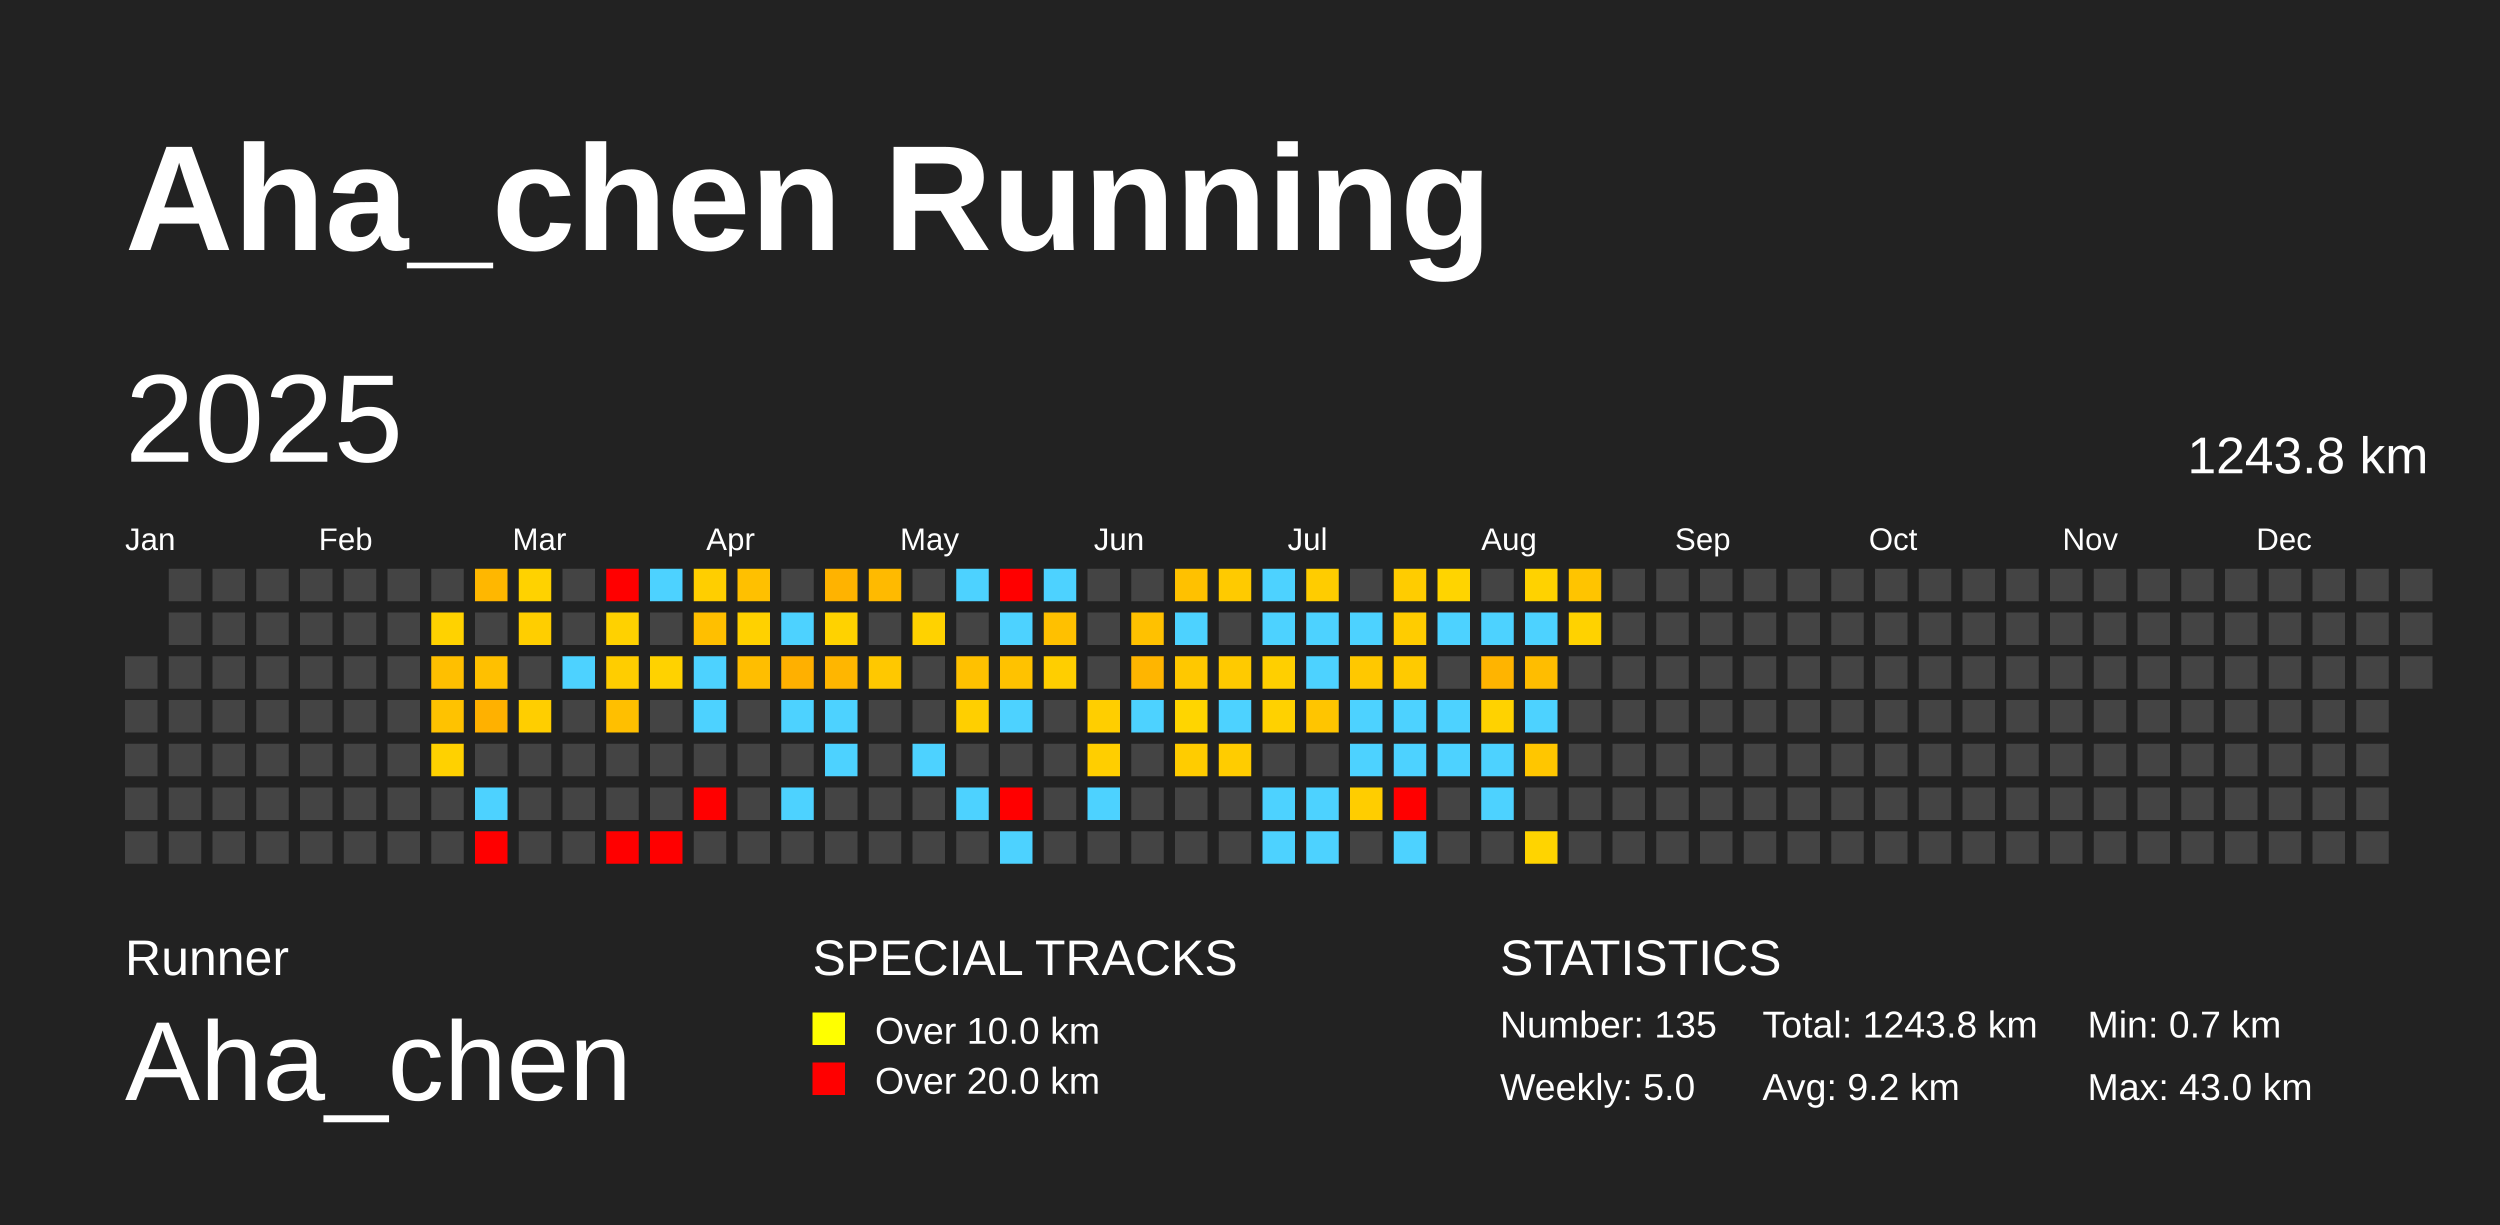
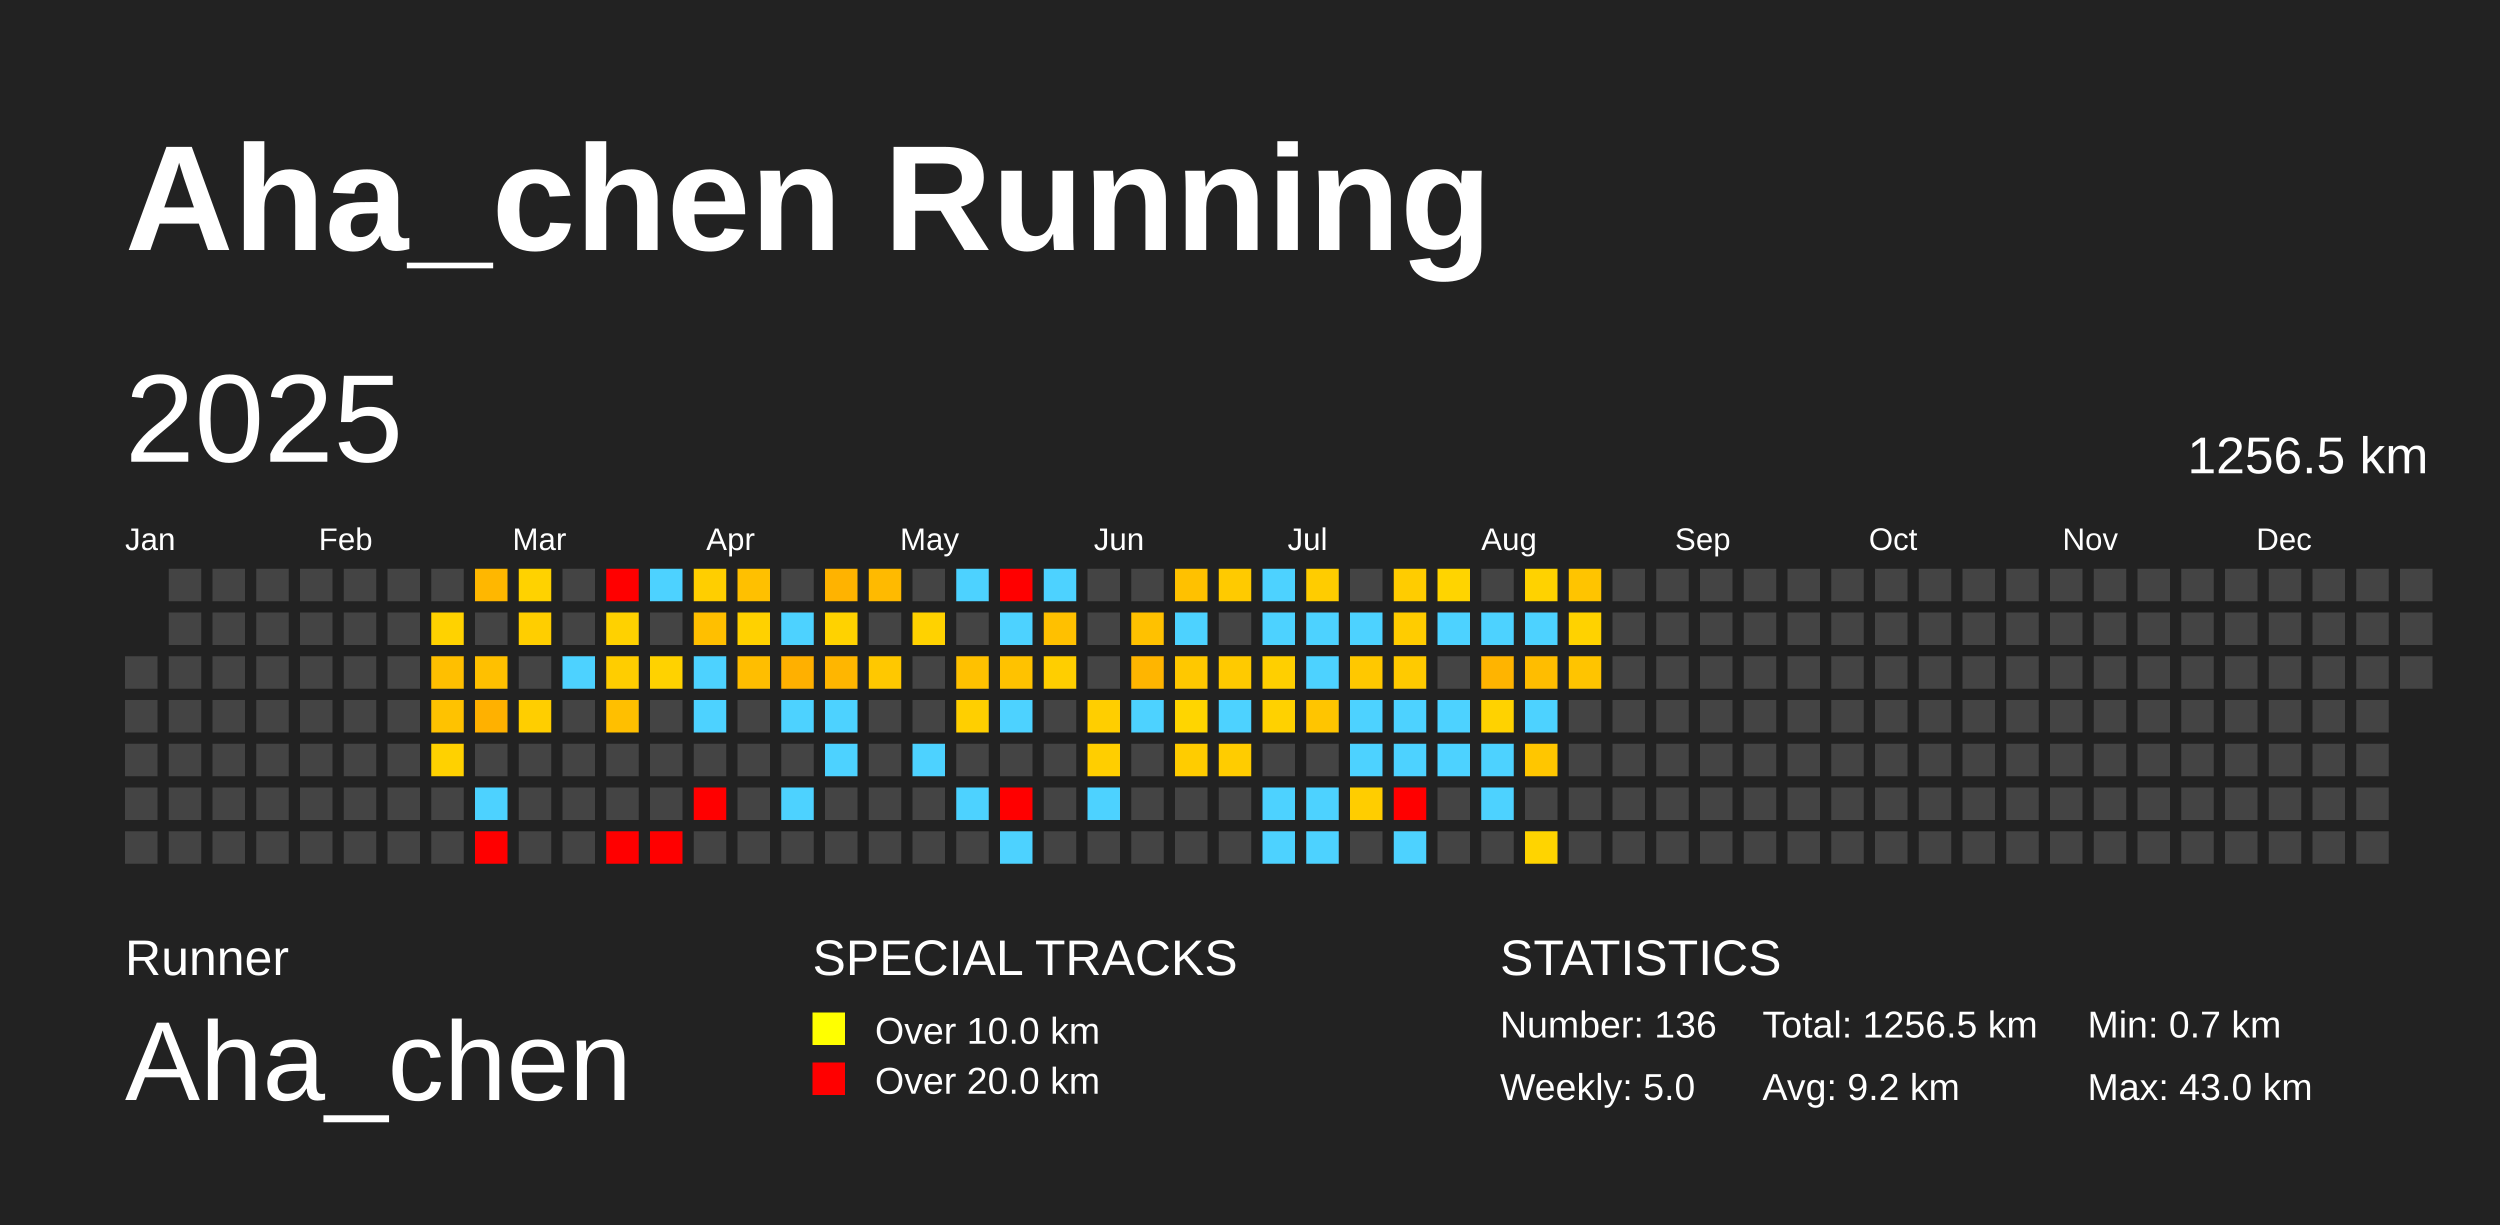
<svg xmlns="http://www.w3.org/2000/svg" baseProfile="full" height="98mm" version="1.1" viewBox="0,0,200,98" width="200mm">
  <defs />
  <rect fill="#222222" height="98" width="200" x="0" y="0" />
  <text fill="#FFFFFF" style="font-size:12px; font-family:Arial; font-weight:bold;" x="10" y="20">Aha_chen Running</text>
  <text fill="#FFFFFF" style="font-size:4px; font-family:Arial" x="10" y="78">Runner</text>
  <text fill="#FFFFFF" style="font-size:9px; font-family:Arial" x="10" y="88">Aha_chen</text>
  <text fill="#FFFFFF" style="font-size:4px; font-family:Arial" x="65" y="78">SPECIAL TRACKS</text>
  <rect fill="yellow" height="2.6" width="2.6" x="65" y="81" />
  <text fill="#FFFFFF" style="font-size:3px; font-family:Arial" x="70" y="83.5">Over 10.0 km</text>
  <rect fill="red" height="2.6" width="2.6" x="65" y="85" />
  <text fill="#FFFFFF" style="font-size:3px; font-family:Arial" x="70" y="87.5">Over 20.0 km</text>
  <text fill="#FFFFFF" style="font-size:4px; font-family:Arial" x="120" y="78">STATISTICS</text>
-   <text fill="#FFFFFF" style="font-size:3px; font-family:Arial" x="120" y="83">Number: 135</text>
+   <text fill="#FFFFFF" style="font-size:3px; font-family:Arial" x="120" y="83">Number: 136</text>
  <text fill="#FFFFFF" style="font-size:3px; font-family:Arial" x="120" y="88">Weekly: 5.0</text>
-   <text fill="#FFFFFF" style="font-size:3px; font-family:Arial" x="141" y="83">Total: 1243.8 km</text>
+   <text fill="#FFFFFF" style="font-size:3px; font-family:Arial" x="141" y="83">Total: 1256.5 km</text>
  <text fill="#FFFFFF" style="font-size:3px; font-family:Arial" x="141" y="88">Avg: 9.2 km</text>
  <text fill="#FFFFFF" style="font-size:3px; font-family:Arial" x="167" y="83">Min: 0.7 km</text>
  <text fill="#FFFFFF" style="font-size:3px; font-family:Arial" x="167" y="88">Max: 43.0 km</text>
  <text dominant-baseline="hanging" fill="#FFFFFF" style="font-size:10.0px; font-family:Arial;" x="10" y="30">2025</text>
-   <text dominant-baseline="hanging" fill="#FFFFFF" style="font-size:4.125px; font-family:Arial;" x="175" y="35">1243.8 km</text>
+   <text dominant-baseline="hanging" fill="#FFFFFF" style="font-size:4.125px; font-family:Arial;" x="175" y="35">1256.5 km</text>
  <text fill="#FFFFFF" style="font-size:2.5px; font-family:Arial" x="10.0" y="44">Jan</text>
  <text fill="#FFFFFF" style="font-size:2.5px; font-family:Arial" x="25.5" y="44">Feb</text>
  <text fill="#FFFFFF" style="font-size:2.5px; font-family:Arial" x="41.0" y="44">Mar</text>
  <text fill="#FFFFFF" style="font-size:2.5px; font-family:Arial" x="56.5" y="44">Apr</text>
  <text fill="#FFFFFF" style="font-size:2.5px; font-family:Arial" x="72.0" y="44">May</text>
  <text fill="#FFFFFF" style="font-size:2.5px; font-family:Arial" x="87.5" y="44">Jun</text>
  <text fill="#FFFFFF" style="font-size:2.5px; font-family:Arial" x="103.0" y="44">Jul</text>
  <text fill="#FFFFFF" style="font-size:2.5px; font-family:Arial" x="118.5" y="44">Aug</text>
  <text fill="#FFFFFF" style="font-size:2.5px; font-family:Arial" x="134.0" y="44">Sep</text>
  <text fill="#FFFFFF" style="font-size:2.5px; font-family:Arial" x="149.5" y="44">Oct</text>
  <text fill="#FFFFFF" style="font-size:2.5px; font-family:Arial" x="165.0" y="44">Nov</text>
  <text fill="#FFFFFF" style="font-size:2.5px; font-family:Arial" x="180.5" y="44">Dec</text>
  <rect fill="#444444" height="2.6" width="2.6" x="10.0" y="52.5" />
  <rect fill="#444444" height="2.6" width="2.6" x="10.0" y="56.0" />
  <rect fill="#444444" height="2.6" width="2.6" x="10.0" y="59.5" />
  <rect fill="#444444" height="2.6" width="2.6" x="10.0" y="63.0" />
  <rect fill="#444444" height="2.6" width="2.6" x="10.0" y="66.5" />
  <rect fill="#444444" height="2.6" width="2.6" x="13.5" y="45.5" />
  <rect fill="#444444" height="2.6" width="2.6" x="13.5" y="49.0" />
  <rect fill="#444444" height="2.6" width="2.6" x="13.5" y="52.5" />
  <rect fill="#444444" height="2.6" width="2.6" x="13.5" y="56.0" />
  <rect fill="#444444" height="2.6" width="2.6" x="13.5" y="59.5" />
  <rect fill="#444444" height="2.6" width="2.6" x="13.5" y="63.0" />
  <rect fill="#444444" height="2.6" width="2.6" x="13.5" y="66.5" />
  <rect fill="#444444" height="2.6" width="2.6" x="17.0" y="45.5" />
  <rect fill="#444444" height="2.6" width="2.6" x="17.0" y="49.0" />
  <rect fill="#444444" height="2.6" width="2.6" x="17.0" y="52.5" />
  <rect fill="#444444" height="2.6" width="2.6" x="17.0" y="56.0" />
  <rect fill="#444444" height="2.6" width="2.6" x="17.0" y="59.5" />
  <rect fill="#444444" height="2.6" width="2.6" x="17.0" y="63.0" />
  <rect fill="#444444" height="2.6" width="2.6" x="17.0" y="66.5" />
  <rect fill="#444444" height="2.6" width="2.6" x="20.5" y="45.5" />
  <rect fill="#444444" height="2.6" width="2.6" x="20.5" y="49.0" />
  <rect fill="#444444" height="2.6" width="2.6" x="20.5" y="52.5" />
  <rect fill="#444444" height="2.6" width="2.6" x="20.5" y="56.0" />
  <rect fill="#444444" height="2.6" width="2.6" x="20.5" y="59.5" />
  <rect fill="#444444" height="2.6" width="2.6" x="20.5" y="63.0" />
  <rect fill="#444444" height="2.6" width="2.6" x="20.5" y="66.5" />
  <rect fill="#444444" height="2.6" width="2.6" x="24.0" y="45.5" />
  <rect fill="#444444" height="2.6" width="2.6" x="24.0" y="49.0" />
  <rect fill="#444444" height="2.6" width="2.6" x="24.0" y="52.5" />
  <rect fill="#444444" height="2.6" width="2.6" x="24.0" y="56.0" />
  <rect fill="#444444" height="2.6" width="2.6" x="24.0" y="59.5" />
  <rect fill="#444444" height="2.6" width="2.6" x="24.0" y="63.0" />
  <rect fill="#444444" height="2.6" width="2.6" x="24.0" y="66.5" />
  <rect fill="#444444" height="2.6" width="2.6" x="27.5" y="45.5" />
  <rect fill="#444444" height="2.6" width="2.6" x="27.5" y="49.0" />
  <rect fill="#444444" height="2.6" width="2.6" x="27.5" y="52.5" />
  <rect fill="#444444" height="2.6" width="2.6" x="27.5" y="56.0" />
  <rect fill="#444444" height="2.6" width="2.6" x="27.5" y="59.5" />
  <rect fill="#444444" height="2.6" width="2.6" x="27.5" y="63.0" />
  <rect fill="#444444" height="2.6" width="2.6" x="27.5" y="66.5" />
  <rect fill="#444444" height="2.6" width="2.6" x="31.0" y="45.5" />
  <rect fill="#444444" height="2.6" width="2.6" x="31.0" y="49.0" />
  <rect fill="#444444" height="2.6" width="2.6" x="31.0" y="52.5" />
  <rect fill="#444444" height="2.6" width="2.6" x="31.0" y="56.0" />
  <rect fill="#444444" height="2.6" width="2.6" x="31.0" y="59.5" />
  <rect fill="#444444" height="2.6" width="2.6" x="31.0" y="63.0" />
  <rect fill="#444444" height="2.6" width="2.6" x="31.0" y="66.5" />
  <rect fill="#444444" height="2.6" width="2.6" x="34.5" y="45.5" />
  <rect fill="#ffd200" height="2.6" width="2.6" x="34.5" y="49.0" />
  <rect fill="#ffbf00" height="2.6" width="2.6" x="34.5" y="52.5" />
  <rect fill="#ffc200" height="2.6" width="2.6" x="34.5" y="56.0" />
  <rect fill="#ffd100" height="2.6" width="2.6" x="34.5" y="59.5" />
  <rect fill="#444444" height="2.6" width="2.6" x="34.5" y="63.0" />
  <rect fill="#444444" height="2.6" width="2.6" x="34.5" y="66.5" />
  <rect fill="#ffb700" height="2.6" width="2.6" x="38.0" y="45.5" />
  <rect fill="#444444" height="2.6" width="2.6" x="38.0" y="49.0" />
  <rect fill="#ffc000" height="2.6" width="2.6" x="38.0" y="52.5" />
  <rect fill="#ffb100" height="2.6" width="2.6" x="38.0" y="56.0" />
  <rect fill="#444444" height="2.6" width="2.6" x="38.0" y="59.5" />
  <rect fill="#4dd2ff" height="2.6" width="2.6" x="38.0" y="63.0" />
  <rect fill="red" height="2.6" width="2.6" x="38.0" y="66.5" />
  <rect fill="#ffd200" height="2.6" width="2.6" x="41.5" y="45.5" />
  <rect fill="#ffce00" height="2.6" width="2.6" x="41.5" y="49.0" />
  <rect fill="#444444" height="2.6" width="2.6" x="41.5" y="52.5" />
  <rect fill="#ffce00" height="2.6" width="2.6" x="41.5" y="56.0" />
  <rect fill="#444444" height="2.6" width="2.6" x="41.5" y="59.5" />
  <rect fill="#444444" height="2.6" width="2.6" x="41.5" y="63.0" />
  <rect fill="#444444" height="2.6" width="2.6" x="41.5" y="66.5" />
  <rect fill="#444444" height="2.6" width="2.6" x="45.0" y="45.5" />
  <rect fill="#444444" height="2.6" width="2.6" x="45.0" y="49.0" />
  <rect fill="#4dd2ff" height="2.6" width="2.6" x="45.0" y="52.5" />
  <rect fill="#444444" height="2.6" width="2.6" x="45.0" y="56.0" />
  <rect fill="#444444" height="2.6" width="2.6" x="45.0" y="59.5" />
  <rect fill="#444444" height="2.6" width="2.6" x="45.0" y="63.0" />
  <rect fill="#444444" height="2.6" width="2.6" x="45.0" y="66.5" />
  <rect fill="red" height="2.6" width="2.6" x="48.5" y="45.5" />
  <rect fill="#ffd100" height="2.6" width="2.6" x="48.5" y="49.0" />
  <rect fill="#ffcd00" height="2.6" width="2.6" x="48.5" y="52.5" />
  <rect fill="#ffbf00" height="2.6" width="2.6" x="48.5" y="56.0" />
  <rect fill="#444444" height="2.6" width="2.6" x="48.5" y="59.5" />
  <rect fill="#444444" height="2.6" width="2.6" x="48.5" y="63.0" />
  <rect fill="red" height="2.6" width="2.6" x="48.5" y="66.5" />
  <rect fill="#4dd2ff" height="2.6" width="2.6" x="52.0" y="45.5" />
  <rect fill="#444444" height="2.6" width="2.6" x="52.0" y="49.0" />
  <rect fill="#ffd200" height="2.6" width="2.6" x="52.0" y="52.5" />
  <rect fill="#444444" height="2.6" width="2.6" x="52.0" y="56.0" />
  <rect fill="#444444" height="2.6" width="2.6" x="52.0" y="59.5" />
  <rect fill="#444444" height="2.6" width="2.6" x="52.0" y="63.0" />
  <rect fill="red" height="2.6" width="2.6" x="52.0" y="66.5" />
  <rect fill="#ffce00" height="2.6" width="2.6" x="55.5" y="45.5" />
  <rect fill="#ffbf00" height="2.6" width="2.6" x="55.5" y="49.0" />
  <rect fill="#4dd2ff" height="2.6" width="2.6" x="55.5" y="52.5" />
  <rect fill="#4dd2ff" height="2.6" width="2.6" x="55.5" y="56.0" />
  <rect fill="#444444" height="2.6" width="2.6" x="55.5" y="59.5" />
  <rect fill="red" height="2.6" width="2.6" x="55.5" y="63.0" />
  <rect fill="#444444" height="2.6" width="2.6" x="55.5" y="66.5" />
  <rect fill="#ffc000" height="2.6" width="2.6" x="59.0" y="45.5" />
  <rect fill="#ffd100" height="2.6" width="2.6" x="59.0" y="49.0" />
  <rect fill="#ffbe00" height="2.6" width="2.6" x="59.0" y="52.5" />
  <rect fill="#444444" height="2.6" width="2.6" x="59.0" y="56.0" />
  <rect fill="#444444" height="2.6" width="2.6" x="59.0" y="59.5" />
  <rect fill="#444444" height="2.6" width="2.6" x="59.0" y="63.0" />
  <rect fill="#444444" height="2.6" width="2.6" x="59.0" y="66.5" />
  <rect fill="#444444" height="2.6" width="2.6" x="62.5" y="45.5" />
  <rect fill="#4dd2ff" height="2.6" width="2.6" x="62.5" y="49.0" />
  <rect fill="#ffb000" height="2.6" width="2.6" x="62.5" y="52.5" />
  <rect fill="#4dd2ff" height="2.6" width="2.6" x="62.5" y="56.0" />
  <rect fill="#444444" height="2.6" width="2.6" x="62.5" y="59.5" />
  <rect fill="#4dd2ff" height="2.6" width="2.6" x="62.5" y="63.0" />
  <rect fill="#444444" height="2.6" width="2.6" x="62.5" y="66.5" />
  <rect fill="#ffb300" height="2.6" width="2.6" x="66.0" y="45.5" />
  <rect fill="#ffd200" height="2.6" width="2.6" x="66.0" y="49.0" />
  <rect fill="#ffb600" height="2.6" width="2.6" x="66.0" y="52.5" />
  <rect fill="#4dd2ff" height="2.6" width="2.6" x="66.0" y="56.0" />
  <rect fill="#4dd2ff" height="2.6" width="2.6" x="66.0" y="59.5" />
  <rect fill="#444444" height="2.6" width="2.6" x="66.0" y="63.0" />
  <rect fill="#444444" height="2.6" width="2.6" x="66.0" y="66.5" />
  <rect fill="#ffba00" height="2.6" width="2.6" x="69.5" y="45.5" />
  <rect fill="#444444" height="2.6" width="2.6" x="69.5" y="49.0" />
  <rect fill="#ffc800" height="2.6" width="2.6" x="69.5" y="52.5" />
  <rect fill="#444444" height="2.6" width="2.6" x="69.5" y="56.0" />
  <rect fill="#444444" height="2.6" width="2.6" x="69.5" y="59.5" />
  <rect fill="#444444" height="2.6" width="2.6" x="69.5" y="63.0" />
  <rect fill="#444444" height="2.6" width="2.6" x="69.5" y="66.5" />
  <rect fill="#444444" height="2.6" width="2.6" x="73.0" y="45.5" />
  <rect fill="#ffd200" height="2.6" width="2.6" x="73.0" y="49.0" />
  <rect fill="#444444" height="2.6" width="2.6" x="73.0" y="52.5" />
  <rect fill="#444444" height="2.6" width="2.6" x="73.0" y="56.0" />
  <rect fill="#4dd2ff" height="2.6" width="2.6" x="73.0" y="59.5" />
  <rect fill="#444444" height="2.6" width="2.6" x="73.0" y="63.0" />
  <rect fill="#444444" height="2.6" width="2.6" x="73.0" y="66.5" />
  <rect fill="#4dd2ff" height="2.6" width="2.6" x="76.5" y="45.5" />
  <rect fill="#444444" height="2.6" width="2.6" x="76.5" y="49.0" />
  <rect fill="#ffc100" height="2.6" width="2.6" x="76.5" y="52.5" />
  <rect fill="#ffcf00" height="2.6" width="2.6" x="76.5" y="56.0" />
  <rect fill="#444444" height="2.6" width="2.6" x="76.5" y="59.5" />
  <rect fill="#4dd2ff" height="2.6" width="2.6" x="76.5" y="63.0" />
  <rect fill="#444444" height="2.6" width="2.6" x="76.5" y="66.5" />
  <rect fill="red" height="2.6" width="2.6" x="80.0" y="45.5" />
  <rect fill="#4dd2ff" height="2.6" width="2.6" x="80.0" y="49.0" />
  <rect fill="#ffc200" height="2.6" width="2.6" x="80.0" y="52.5" />
  <rect fill="#4dd2ff" height="2.6" width="2.6" x="80.0" y="56.0" />
  <rect fill="#444444" height="2.6" width="2.6" x="80.0" y="59.5" />
  <rect fill="red" height="2.6" width="2.6" x="80.0" y="63.0" />
  <rect fill="#4dd2ff" height="2.6" width="2.6" x="80.0" y="66.5" />
  <rect fill="#4dd2ff" height="2.6" width="2.6" x="83.5" y="45.5" />
  <rect fill="#ffc000" height="2.6" width="2.6" x="83.5" y="49.0" />
  <rect fill="#ffce00" height="2.6" width="2.6" x="83.5" y="52.5" />
  <rect fill="#444444" height="2.6" width="2.6" x="83.5" y="56.0" />
  <rect fill="#444444" height="2.6" width="2.6" x="83.5" y="59.5" />
  <rect fill="#444444" height="2.6" width="2.6" x="83.5" y="63.0" />
  <rect fill="#444444" height="2.6" width="2.6" x="83.5" y="66.5" />
  <rect fill="#444444" height="2.6" width="2.6" x="87.0" y="45.5" />
  <rect fill="#444444" height="2.6" width="2.6" x="87.0" y="49.0" />
  <rect fill="#444444" height="2.6" width="2.6" x="87.0" y="52.5" />
  <rect fill="#ffce00" height="2.6" width="2.6" x="87.0" y="56.0" />
  <rect fill="#ffce00" height="2.6" width="2.6" x="87.0" y="59.5" />
  <rect fill="#4dd2ff" height="2.6" width="2.6" x="87.0" y="63.0" />
  <rect fill="#444444" height="2.6" width="2.6" x="87.0" y="66.5" />
  <rect fill="#444444" height="2.6" width="2.6" x="90.5" y="45.5" />
  <rect fill="#ffc100" height="2.6" width="2.6" x="90.5" y="49.0" />
  <rect fill="#ffb500" height="2.6" width="2.6" x="90.5" y="52.5" />
  <rect fill="#4dd2ff" height="2.6" width="2.6" x="90.5" y="56.0" />
  <rect fill="#444444" height="2.6" width="2.6" x="90.5" y="59.5" />
  <rect fill="#444444" height="2.6" width="2.6" x="90.5" y="63.0" />
  <rect fill="#444444" height="2.6" width="2.6" x="90.5" y="66.5" />
  <rect fill="#ffc100" height="2.6" width="2.6" x="94.0" y="45.5" />
  <rect fill="#4dd2ff" height="2.6" width="2.6" x="94.0" y="49.0" />
  <rect fill="#ffc800" height="2.6" width="2.6" x="94.0" y="52.5" />
  <rect fill="#ffd500" height="2.6" width="2.6" x="94.0" y="56.0" />
  <rect fill="#ffcc00" height="2.6" width="2.6" x="94.0" y="59.5" />
  <rect fill="#444444" height="2.6" width="2.6" x="94.0" y="63.0" />
  <rect fill="#444444" height="2.6" width="2.6" x="94.0" y="66.5" />
  <rect fill="#ffca00" height="2.6" width="2.6" x="97.5" y="45.5" />
  <rect fill="#444444" height="2.6" width="2.6" x="97.5" y="49.0" />
  <rect fill="#ffca00" height="2.6" width="2.6" x="97.5" y="52.5" />
  <rect fill="#4dd2ff" height="2.6" width="2.6" x="97.5" y="56.0" />
  <rect fill="#ffcc00" height="2.6" width="2.6" x="97.5" y="59.5" />
  <rect fill="#444444" height="2.6" width="2.6" x="97.5" y="63.0" />
  <rect fill="#444444" height="2.6" width="2.6" x="97.5" y="66.5" />
  <rect fill="#4dd2ff" height="2.6" width="2.6" x="101.0" y="45.5" />
  <rect fill="#4dd2ff" height="2.6" width="2.6" x="101.0" y="49.0" />
  <rect fill="#ffcf00" height="2.6" width="2.6" x="101.0" y="52.5" />
  <rect fill="#ffd100" height="2.6" width="2.6" x="101.0" y="56.0" />
  <rect fill="#444444" height="2.6" width="2.6" x="101.0" y="59.5" />
  <rect fill="#4dd2ff" height="2.6" width="2.6" x="101.0" y="63.0" />
  <rect fill="#4dd2ff" height="2.6" width="2.6" x="101.0" y="66.5" />
  <rect fill="#ffcc00" height="2.6" width="2.6" x="104.5" y="45.5" />
  <rect fill="#4dd2ff" height="2.6" width="2.6" x="104.5" y="49.0" />
  <rect fill="#4dd2ff" height="2.6" width="2.6" x="104.5" y="52.5" />
  <rect fill="#ffc500" height="2.6" width="2.6" x="104.5" y="56.0" />
  <rect fill="#444444" height="2.6" width="2.6" x="104.5" y="59.5" />
  <rect fill="#4dd2ff" height="2.6" width="2.6" x="104.5" y="63.0" />
  <rect fill="#4dd2ff" height="2.6" width="2.6" x="104.5" y="66.5" />
  <rect fill="#444444" height="2.6" width="2.6" x="108.0" y="45.5" />
  <rect fill="#4dd2ff" height="2.6" width="2.6" x="108.0" y="49.0" />
  <rect fill="#ffc800" height="2.6" width="2.6" x="108.0" y="52.5" />
  <rect fill="#4dd2ff" height="2.6" width="2.6" x="108.0" y="56.0" />
  <rect fill="#4dd2ff" height="2.6" width="2.6" x="108.0" y="59.5" />
  <rect fill="#ffcd00" height="2.6" width="2.6" x="108.0" y="63.0" />
  <rect fill="#444444" height="2.6" width="2.6" x="108.0" y="66.5" />
  <rect fill="#ffcc00" height="2.6" width="2.6" x="111.5" y="45.5" />
  <rect fill="#ffcc00" height="2.6" width="2.6" x="111.5" y="49.0" />
  <rect fill="#ffca00" height="2.6" width="2.6" x="111.5" y="52.5" />
  <rect fill="#4dd2ff" height="2.6" width="2.6" x="111.5" y="56.0" />
  <rect fill="#4dd2ff" height="2.6" width="2.6" x="111.5" y="59.5" />
  <rect fill="red" height="2.6" width="2.6" x="111.5" y="63.0" />
  <rect fill="#4dd2ff" height="2.6" width="2.6" x="111.5" y="66.5" />
  <rect fill="#ffd400" height="2.6" width="2.6" x="115.0" y="45.5" />
  <rect fill="#4dd2ff" height="2.6" width="2.6" x="115.0" y="49.0" />
  <rect fill="#444444" height="2.6" width="2.6" x="115.0" y="52.5" />
  <rect fill="#4dd2ff" height="2.6" width="2.6" x="115.0" y="56.0" />
  <rect fill="#4dd2ff" height="2.6" width="2.6" x="115.0" y="59.5" />
  <rect fill="#444444" height="2.6" width="2.6" x="115.0" y="63.0" />
  <rect fill="#444444" height="2.6" width="2.6" x="115.0" y="66.5" />
  <rect fill="#444444" height="2.6" width="2.6" x="118.5" y="45.5" />
  <rect fill="#4dd2ff" height="2.6" width="2.6" x="118.5" y="49.0" />
  <rect fill="#ffb400" height="2.6" width="2.6" x="118.5" y="52.5" />
  <rect fill="#ffd200" height="2.6" width="2.6" x="118.5" y="56.0" />
  <rect fill="#4dd2ff" height="2.6" width="2.6" x="118.5" y="59.5" />
  <rect fill="#4dd2ff" height="2.6" width="2.6" x="118.5" y="63.0" />
  <rect fill="#444444" height="2.6" width="2.6" x="118.5" y="66.5" />
  <rect fill="#ffd200" height="2.6" width="2.6" x="122.0" y="45.5" />
  <rect fill="#4dd2ff" height="2.6" width="2.6" x="122.0" y="49.0" />
  <rect fill="#ffbd00" height="2.6" width="2.6" x="122.0" y="52.5" />
  <rect fill="#4dd2ff" height="2.6" width="2.6" x="122.0" y="56.0" />
  <rect fill="#ffc600" height="2.6" width="2.6" x="122.0" y="59.5" />
  <rect fill="#444444" height="2.6" width="2.6" x="122.0" y="63.0" />
  <rect fill="#ffd400" height="2.6" width="2.6" x="122.0" y="66.5" />
  <rect fill="#ffc400" height="2.6" width="2.6" x="125.5" y="45.5" />
  <rect fill="#ffd200" height="2.6" width="2.6" x="125.5" y="49.0" />
-   <rect fill="#444444" height="2.6" width="2.6" x="125.5" y="52.5" />
+   <rect fill="#ffc400" height="2.6" width="2.6" x="125.5" y="52.5" />
  <rect fill="#444444" height="2.6" width="2.6" x="125.5" y="56.0" />
  <rect fill="#444444" height="2.6" width="2.6" x="125.5" y="59.5" />
  <rect fill="#444444" height="2.6" width="2.6" x="125.5" y="63.0" />
  <rect fill="#444444" height="2.6" width="2.6" x="125.5" y="66.5" />
  <rect fill="#444444" height="2.6" width="2.6" x="129.0" y="45.5" />
  <rect fill="#444444" height="2.6" width="2.6" x="129.0" y="49.0" />
  <rect fill="#444444" height="2.6" width="2.6" x="129.0" y="52.5" />
  <rect fill="#444444" height="2.6" width="2.6" x="129.0" y="56.0" />
  <rect fill="#444444" height="2.6" width="2.6" x="129.0" y="59.5" />
  <rect fill="#444444" height="2.6" width="2.6" x="129.0" y="63.0" />
  <rect fill="#444444" height="2.6" width="2.6" x="129.0" y="66.5" />
  <rect fill="#444444" height="2.6" width="2.6" x="132.5" y="45.5" />
  <rect fill="#444444" height="2.6" width="2.6" x="132.5" y="49.0" />
  <rect fill="#444444" height="2.6" width="2.6" x="132.5" y="52.5" />
  <rect fill="#444444" height="2.6" width="2.6" x="132.5" y="56.0" />
  <rect fill="#444444" height="2.6" width="2.6" x="132.5" y="59.5" />
  <rect fill="#444444" height="2.6" width="2.6" x="132.5" y="63.0" />
  <rect fill="#444444" height="2.6" width="2.6" x="132.5" y="66.5" />
  <rect fill="#444444" height="2.6" width="2.6" x="136.0" y="45.5" />
  <rect fill="#444444" height="2.6" width="2.6" x="136.0" y="49.0" />
  <rect fill="#444444" height="2.6" width="2.6" x="136.0" y="52.5" />
  <rect fill="#444444" height="2.6" width="2.6" x="136.0" y="56.0" />
  <rect fill="#444444" height="2.6" width="2.6" x="136.0" y="59.5" />
  <rect fill="#444444" height="2.6" width="2.6" x="136.0" y="63.0" />
  <rect fill="#444444" height="2.6" width="2.6" x="136.0" y="66.5" />
  <rect fill="#444444" height="2.6" width="2.6" x="139.5" y="45.5" />
  <rect fill="#444444" height="2.6" width="2.6" x="139.5" y="49.0" />
  <rect fill="#444444" height="2.6" width="2.6" x="139.5" y="52.5" />
  <rect fill="#444444" height="2.6" width="2.6" x="139.5" y="56.0" />
  <rect fill="#444444" height="2.6" width="2.6" x="139.5" y="59.5" />
  <rect fill="#444444" height="2.6" width="2.6" x="139.5" y="63.0" />
  <rect fill="#444444" height="2.6" width="2.6" x="139.5" y="66.5" />
  <rect fill="#444444" height="2.6" width="2.6" x="143.0" y="45.5" />
  <rect fill="#444444" height="2.6" width="2.6" x="143.0" y="49.0" />
  <rect fill="#444444" height="2.6" width="2.6" x="143.0" y="52.5" />
  <rect fill="#444444" height="2.6" width="2.6" x="143.0" y="56.0" />
  <rect fill="#444444" height="2.6" width="2.6" x="143.0" y="59.5" />
  <rect fill="#444444" height="2.6" width="2.6" x="143.0" y="63.0" />
  <rect fill="#444444" height="2.6" width="2.6" x="143.0" y="66.5" />
  <rect fill="#444444" height="2.6" width="2.6" x="146.5" y="45.5" />
  <rect fill="#444444" height="2.6" width="2.6" x="146.5" y="49.0" />
  <rect fill="#444444" height="2.6" width="2.6" x="146.5" y="52.5" />
  <rect fill="#444444" height="2.6" width="2.6" x="146.5" y="56.0" />
  <rect fill="#444444" height="2.6" width="2.6" x="146.5" y="59.5" />
  <rect fill="#444444" height="2.6" width="2.6" x="146.5" y="63.0" />
  <rect fill="#444444" height="2.6" width="2.6" x="146.5" y="66.5" />
  <rect fill="#444444" height="2.6" width="2.6" x="150.0" y="45.5" />
  <rect fill="#444444" height="2.6" width="2.6" x="150.0" y="49.0" />
  <rect fill="#444444" height="2.6" width="2.6" x="150.0" y="52.5" />
  <rect fill="#444444" height="2.6" width="2.6" x="150.0" y="56.0" />
  <rect fill="#444444" height="2.6" width="2.6" x="150.0" y="59.5" />
  <rect fill="#444444" height="2.6" width="2.6" x="150.0" y="63.0" />
  <rect fill="#444444" height="2.6" width="2.6" x="150.0" y="66.5" />
  <rect fill="#444444" height="2.6" width="2.6" x="153.5" y="45.5" />
  <rect fill="#444444" height="2.6" width="2.6" x="153.5" y="49.0" />
  <rect fill="#444444" height="2.6" width="2.6" x="153.5" y="52.5" />
  <rect fill="#444444" height="2.6" width="2.6" x="153.5" y="56.0" />
  <rect fill="#444444" height="2.6" width="2.6" x="153.5" y="59.5" />
  <rect fill="#444444" height="2.6" width="2.6" x="153.5" y="63.0" />
  <rect fill="#444444" height="2.6" width="2.6" x="153.5" y="66.5" />
  <rect fill="#444444" height="2.6" width="2.6" x="157.0" y="45.5" />
  <rect fill="#444444" height="2.6" width="2.6" x="157.0" y="49.0" />
  <rect fill="#444444" height="2.6" width="2.6" x="157.0" y="52.5" />
  <rect fill="#444444" height="2.6" width="2.6" x="157.0" y="56.0" />
  <rect fill="#444444" height="2.6" width="2.6" x="157.0" y="59.5" />
  <rect fill="#444444" height="2.6" width="2.6" x="157.0" y="63.0" />
  <rect fill="#444444" height="2.6" width="2.6" x="157.0" y="66.5" />
  <rect fill="#444444" height="2.6" width="2.6" x="160.5" y="45.5" />
  <rect fill="#444444" height="2.6" width="2.6" x="160.5" y="49.0" />
  <rect fill="#444444" height="2.6" width="2.6" x="160.5" y="52.5" />
  <rect fill="#444444" height="2.6" width="2.6" x="160.5" y="56.0" />
  <rect fill="#444444" height="2.6" width="2.6" x="160.5" y="59.5" />
  <rect fill="#444444" height="2.6" width="2.6" x="160.5" y="63.0" />
  <rect fill="#444444" height="2.6" width="2.6" x="160.5" y="66.5" />
  <rect fill="#444444" height="2.6" width="2.6" x="164.0" y="45.5" />
  <rect fill="#444444" height="2.6" width="2.6" x="164.0" y="49.0" />
  <rect fill="#444444" height="2.6" width="2.6" x="164.0" y="52.5" />
  <rect fill="#444444" height="2.6" width="2.6" x="164.0" y="56.0" />
  <rect fill="#444444" height="2.6" width="2.6" x="164.0" y="59.5" />
  <rect fill="#444444" height="2.6" width="2.6" x="164.0" y="63.0" />
  <rect fill="#444444" height="2.6" width="2.6" x="164.0" y="66.5" />
  <rect fill="#444444" height="2.6" width="2.6" x="167.5" y="45.5" />
  <rect fill="#444444" height="2.6" width="2.6" x="167.5" y="49.0" />
  <rect fill="#444444" height="2.6" width="2.6" x="167.5" y="52.5" />
  <rect fill="#444444" height="2.6" width="2.6" x="167.5" y="56.0" />
  <rect fill="#444444" height="2.6" width="2.6" x="167.5" y="59.5" />
  <rect fill="#444444" height="2.6" width="2.6" x="167.5" y="63.0" />
  <rect fill="#444444" height="2.6" width="2.6" x="167.5" y="66.5" />
  <rect fill="#444444" height="2.6" width="2.6" x="171.0" y="45.5" />
  <rect fill="#444444" height="2.6" width="2.6" x="171.0" y="49.0" />
  <rect fill="#444444" height="2.6" width="2.6" x="171.0" y="52.5" />
  <rect fill="#444444" height="2.6" width="2.6" x="171.0" y="56.0" />
  <rect fill="#444444" height="2.6" width="2.6" x="171.0" y="59.5" />
  <rect fill="#444444" height="2.6" width="2.6" x="171.0" y="63.0" />
  <rect fill="#444444" height="2.6" width="2.6" x="171.0" y="66.5" />
  <rect fill="#444444" height="2.6" width="2.6" x="174.5" y="45.5" />
  <rect fill="#444444" height="2.6" width="2.6" x="174.5" y="49.0" />
  <rect fill="#444444" height="2.6" width="2.6" x="174.5" y="52.5" />
  <rect fill="#444444" height="2.6" width="2.6" x="174.5" y="56.0" />
  <rect fill="#444444" height="2.6" width="2.6" x="174.5" y="59.5" />
  <rect fill="#444444" height="2.6" width="2.6" x="174.5" y="63.0" />
  <rect fill="#444444" height="2.6" width="2.6" x="174.5" y="66.5" />
  <rect fill="#444444" height="2.6" width="2.6" x="178.0" y="45.5" />
  <rect fill="#444444" height="2.6" width="2.6" x="178.0" y="49.0" />
  <rect fill="#444444" height="2.6" width="2.6" x="178.0" y="52.5" />
  <rect fill="#444444" height="2.6" width="2.6" x="178.0" y="56.0" />
  <rect fill="#444444" height="2.6" width="2.6" x="178.0" y="59.5" />
  <rect fill="#444444" height="2.6" width="2.6" x="178.0" y="63.0" />
  <rect fill="#444444" height="2.6" width="2.6" x="178.0" y="66.5" />
  <rect fill="#444444" height="2.6" width="2.6" x="181.5" y="45.5" />
  <rect fill="#444444" height="2.6" width="2.6" x="181.5" y="49.0" />
  <rect fill="#444444" height="2.6" width="2.6" x="181.5" y="52.5" />
  <rect fill="#444444" height="2.6" width="2.6" x="181.5" y="56.0" />
  <rect fill="#444444" height="2.6" width="2.6" x="181.5" y="59.5" />
  <rect fill="#444444" height="2.6" width="2.6" x="181.5" y="63.0" />
  <rect fill="#444444" height="2.6" width="2.6" x="181.5" y="66.5" />
  <rect fill="#444444" height="2.6" width="2.6" x="185.0" y="45.5" />
  <rect fill="#444444" height="2.6" width="2.6" x="185.0" y="49.0" />
  <rect fill="#444444" height="2.6" width="2.6" x="185.0" y="52.5" />
  <rect fill="#444444" height="2.6" width="2.6" x="185.0" y="56.0" />
  <rect fill="#444444" height="2.6" width="2.6" x="185.0" y="59.5" />
  <rect fill="#444444" height="2.6" width="2.6" x="185.0" y="63.0" />
  <rect fill="#444444" height="2.6" width="2.6" x="185.0" y="66.5" />
  <rect fill="#444444" height="2.6" width="2.6" x="188.5" y="45.5" />
  <rect fill="#444444" height="2.6" width="2.6" x="188.5" y="49.0" />
  <rect fill="#444444" height="2.6" width="2.6" x="188.5" y="52.5" />
  <rect fill="#444444" height="2.6" width="2.6" x="188.5" y="56.0" />
  <rect fill="#444444" height="2.6" width="2.6" x="188.5" y="59.5" />
  <rect fill="#444444" height="2.6" width="2.6" x="188.5" y="63.0" />
  <rect fill="#444444" height="2.6" width="2.6" x="188.5" y="66.5" />
  <rect fill="#444444" height="2.6" width="2.6" x="192.0" y="45.5" />
  <rect fill="#444444" height="2.6" width="2.6" x="192.0" y="49.0" />
  <rect fill="#444444" height="2.6" width="2.6" x="192.0" y="52.5" />
</svg>
